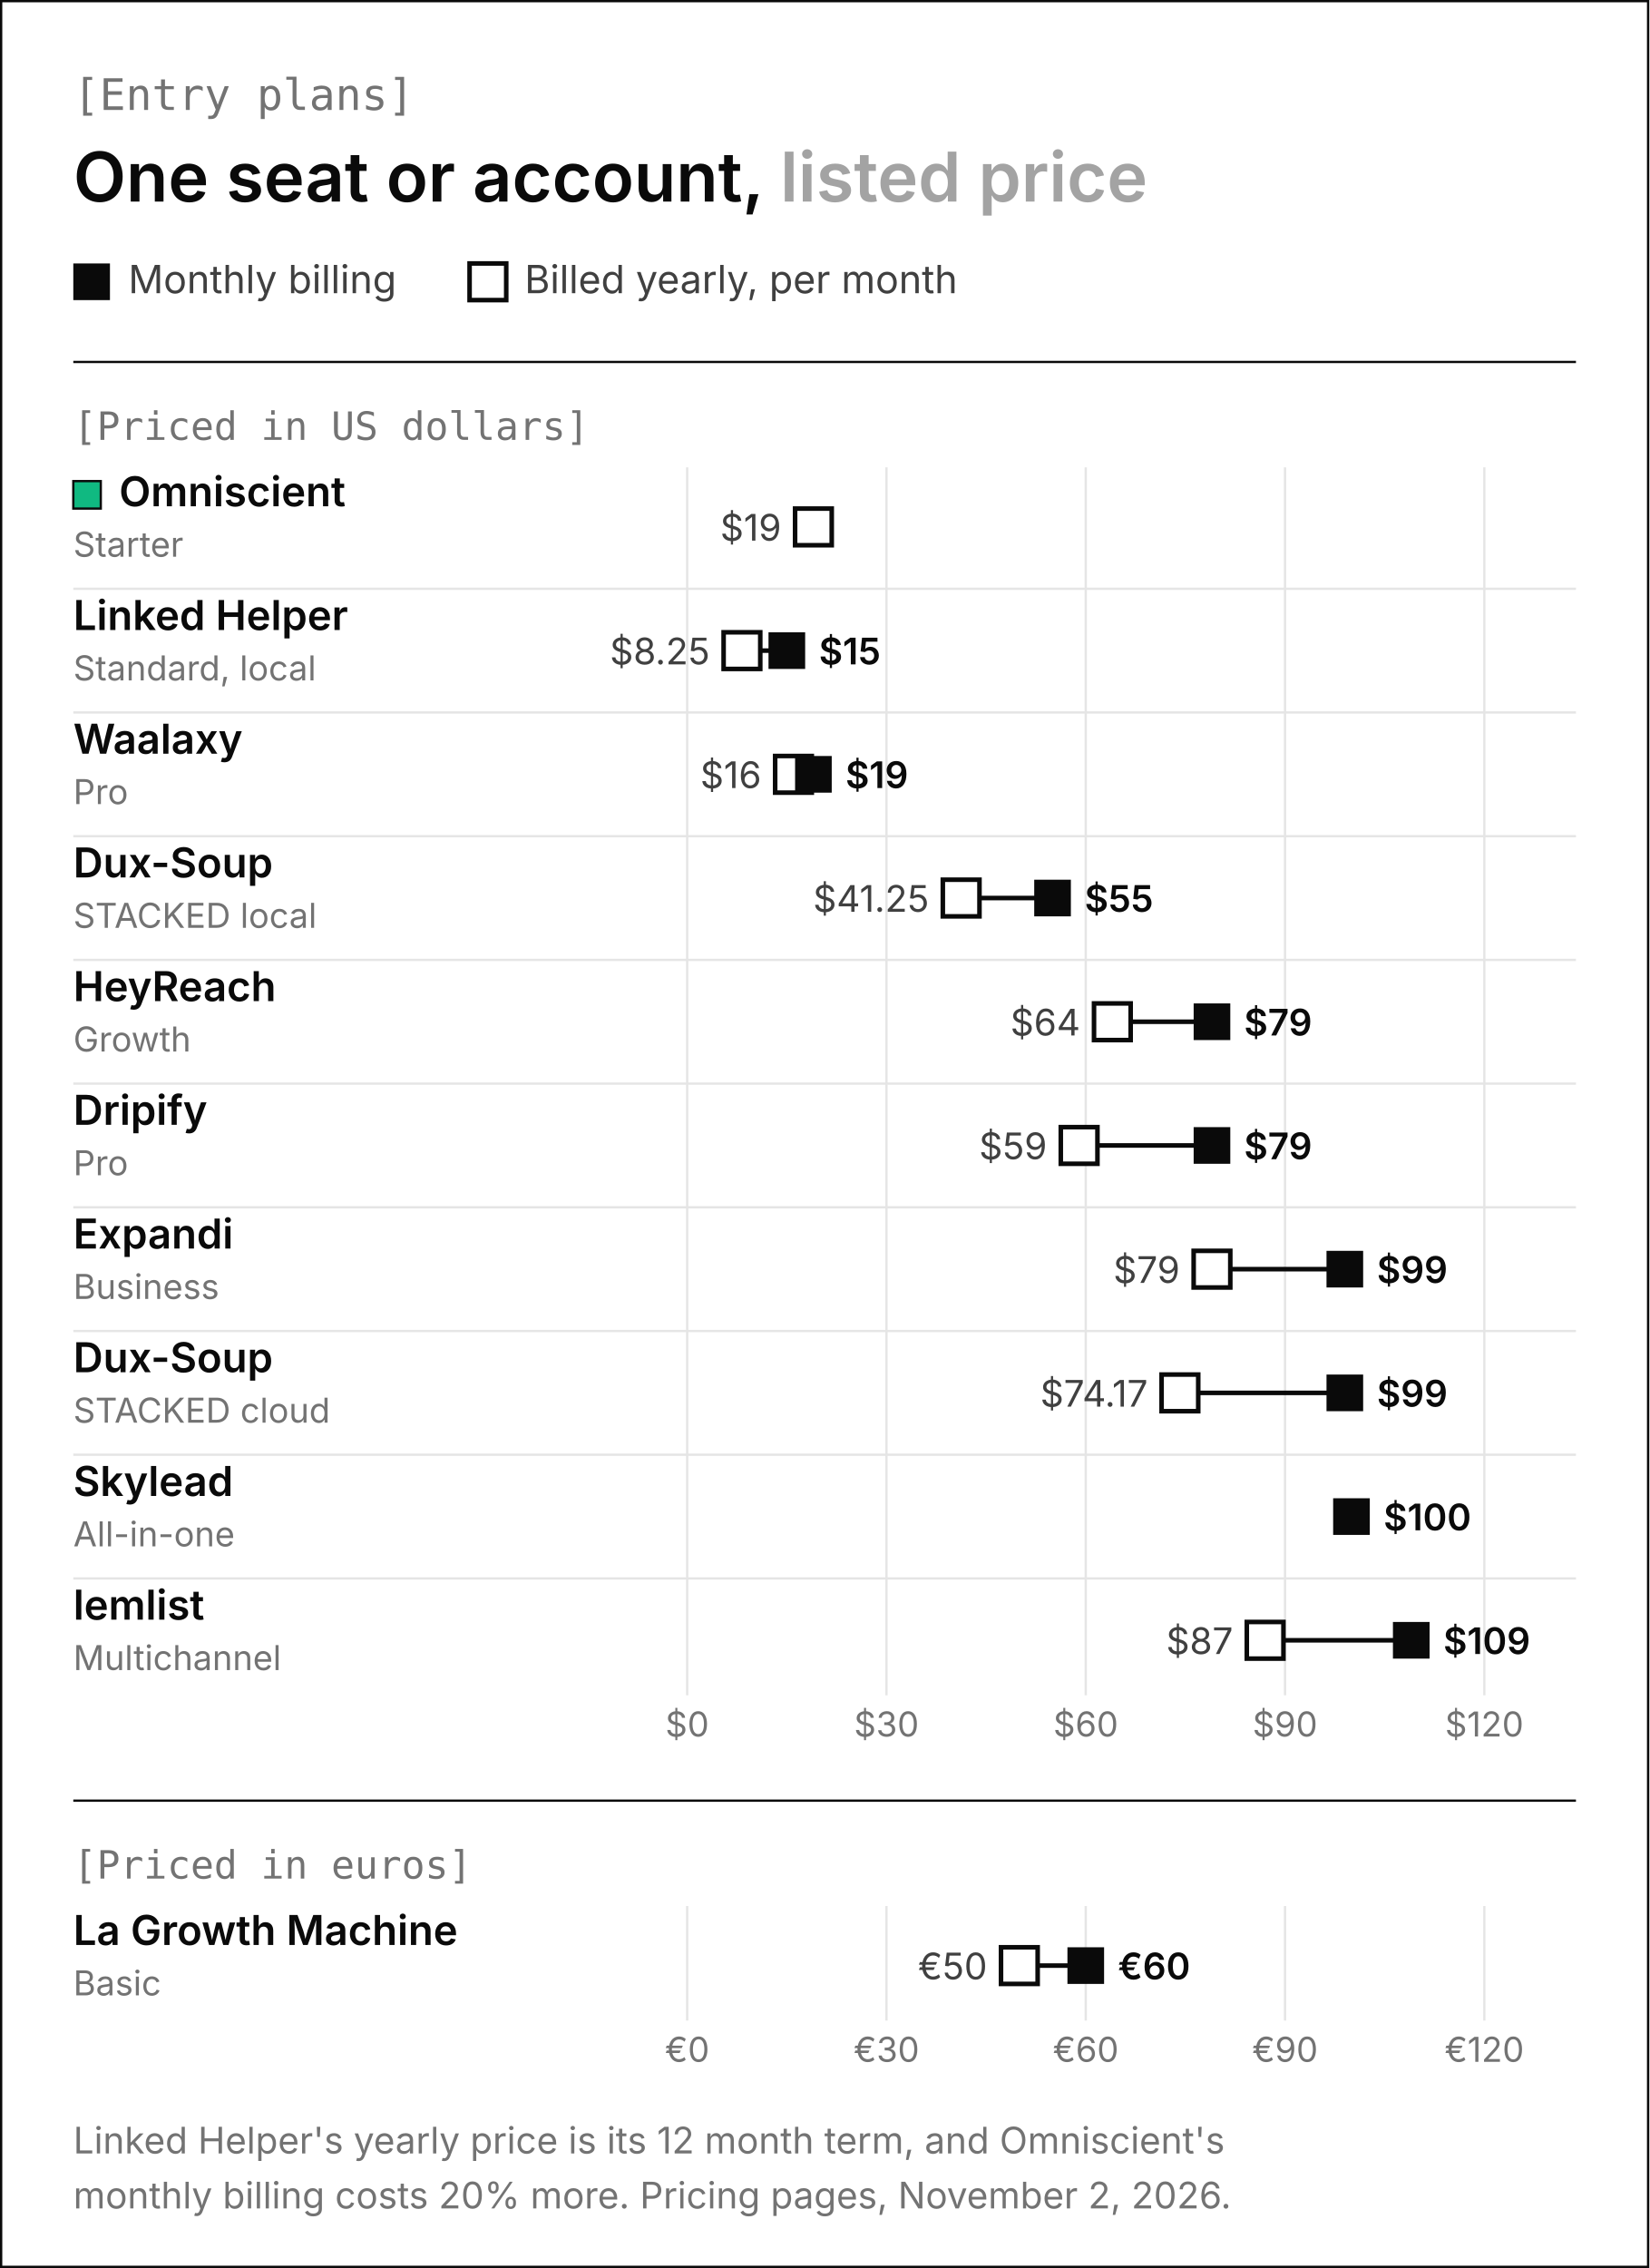
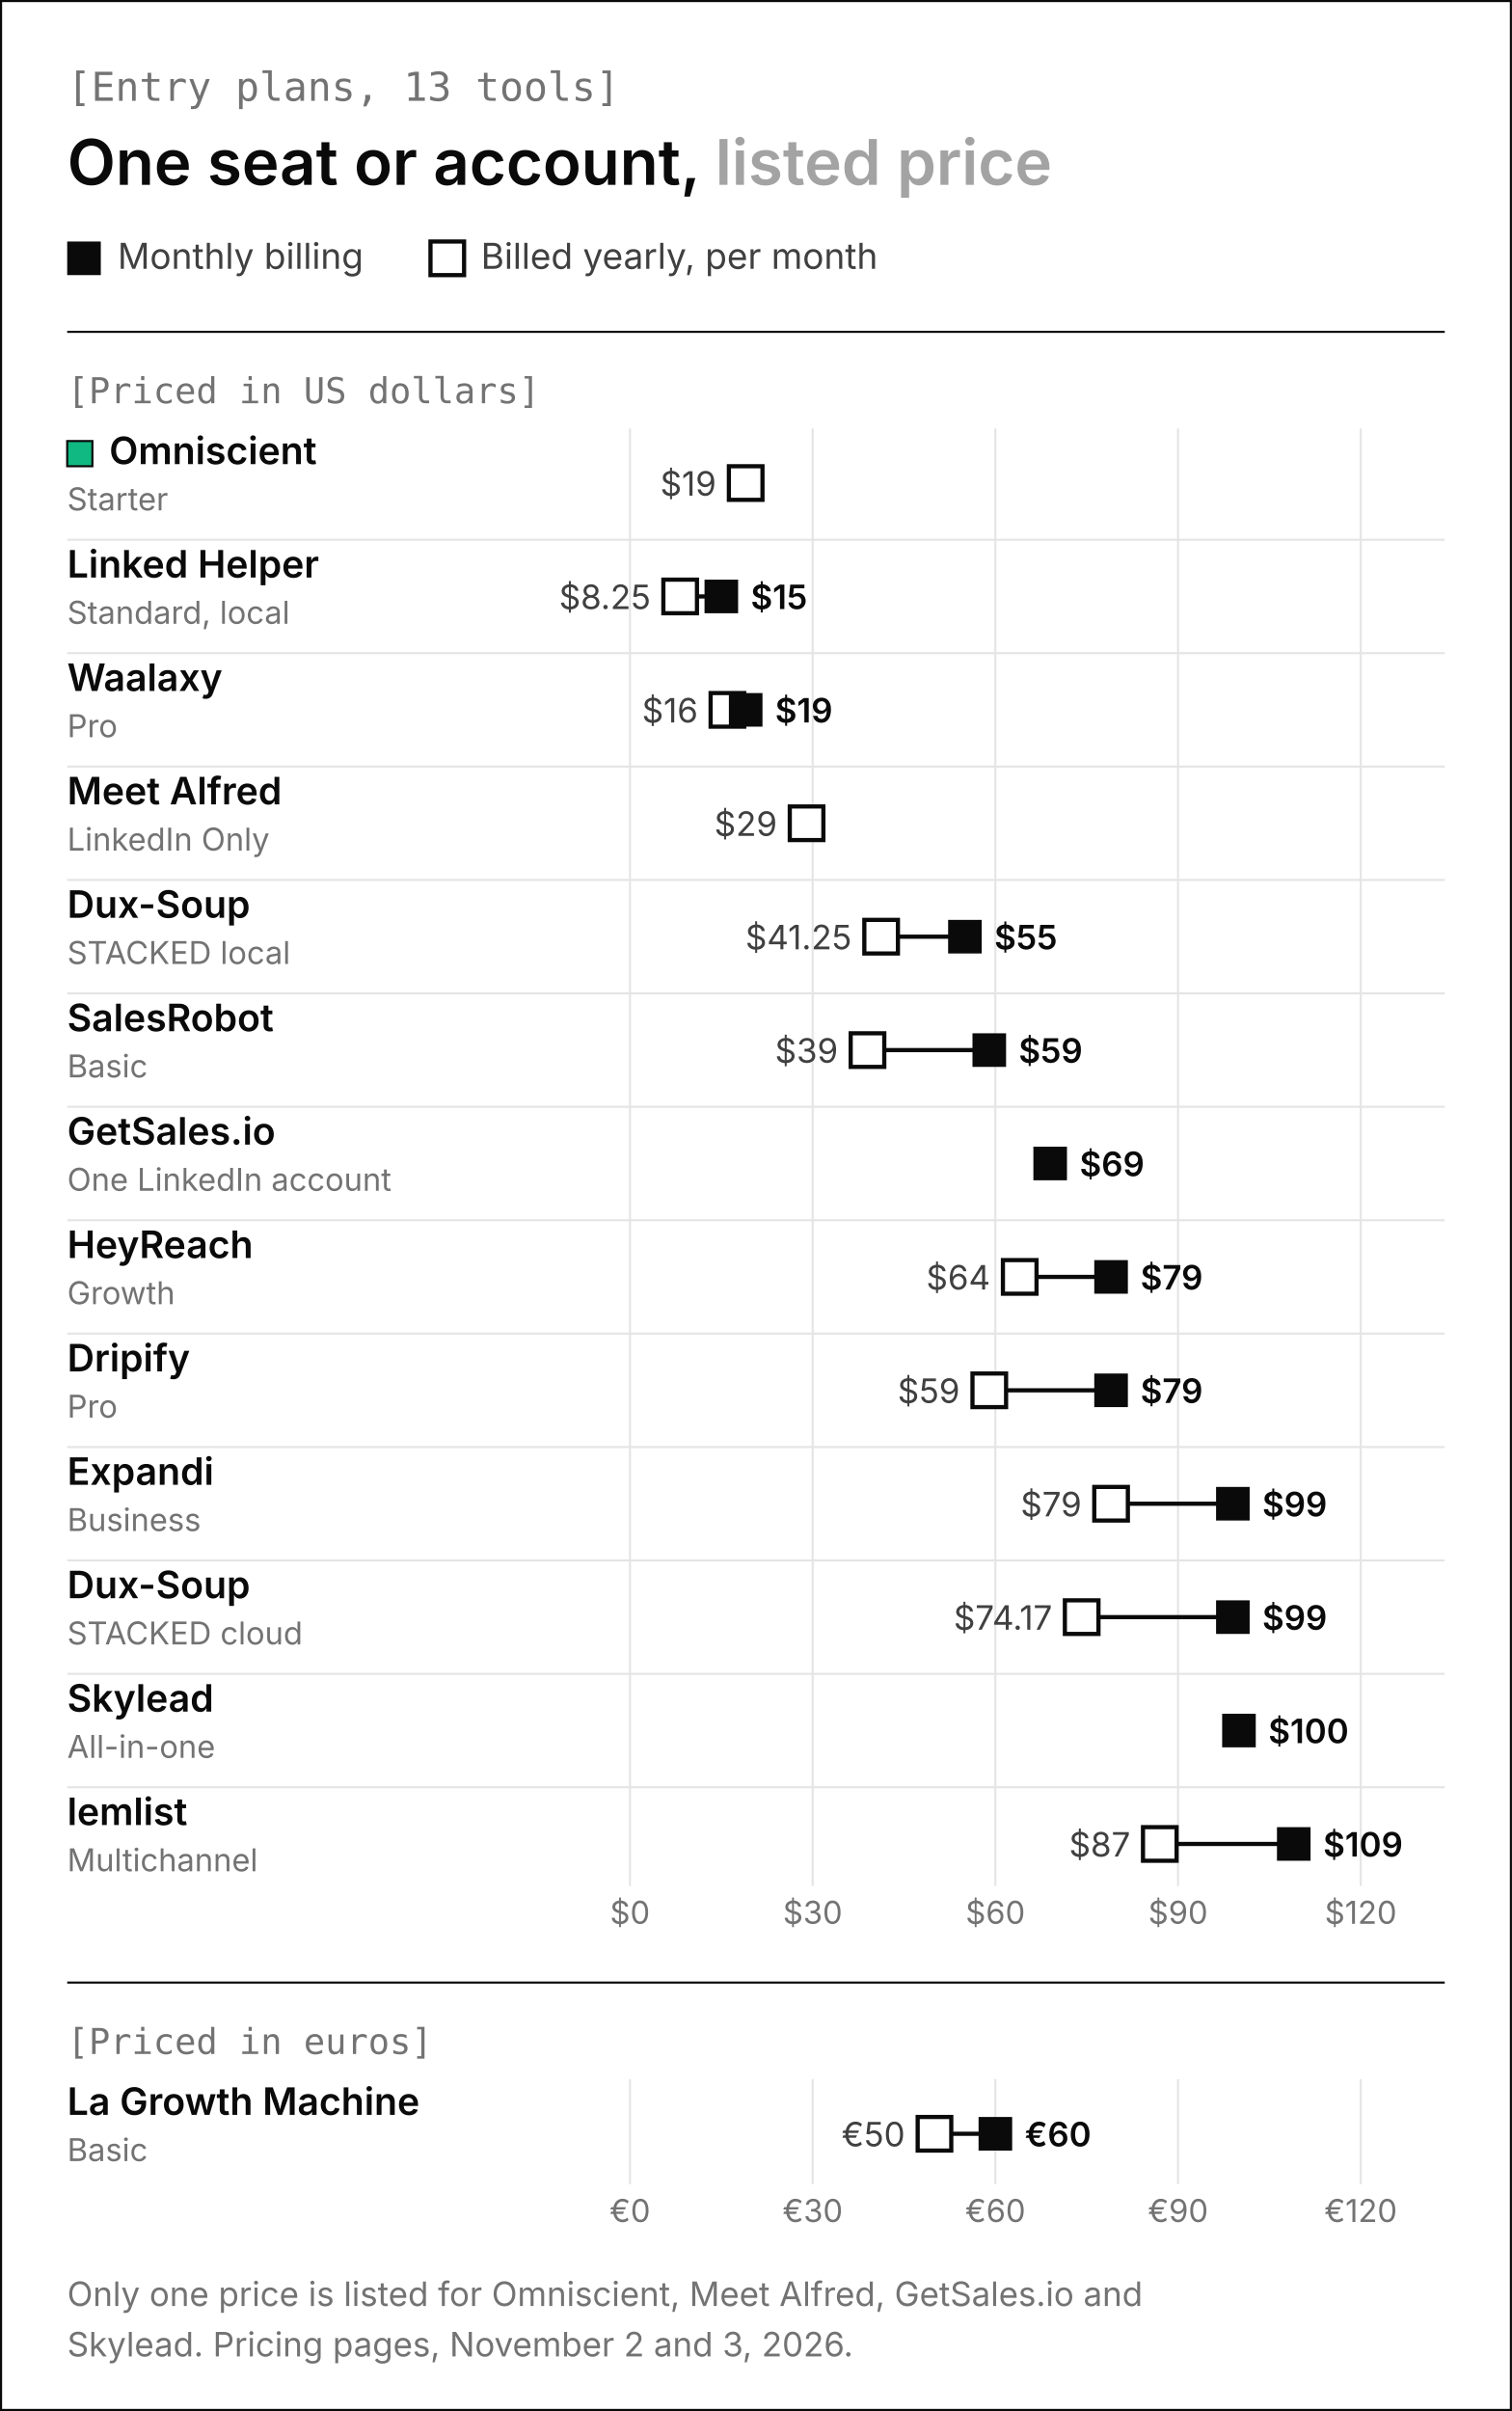
- <svg xmlns="http://www.w3.org/2000/svg" viewBox="0 0 720 990" width="720" height="990" role="img" aria-labelledby="t d" font-family="Inter, system-ui, sans-serif">
-   <rect width="720" height="990" fill="#ffffff" />
-   <rect x="0.5" y="0.5" width="719" height="989" fill="none" stroke="#0a0a0a" />
-   <text x="32" y="48" font-family="Geist Mono, ui-monospace, monospace" font-size="19" fill="#737373">[Entry plans]</text>
+ <svg xmlns="http://www.w3.org/2000/svg" viewBox="0 0 720 1148" width="720" height="1148" role="img" aria-labelledby="t d" font-family="Inter, system-ui, sans-serif">
+   <rect width="720" height="1148" fill="#ffffff" />
+   <rect x="0.5" y="0.5" width="719" height="1147" fill="none" stroke="#0a0a0a" />
+   <text x="32" y="48" font-family="Geist Mono, ui-monospace, monospace" font-size="19" fill="#737373">[Entry plans, 13 tools]</text>
  <text x="32" y="88" font-size="30" font-weight="600" fill="#0a0a0a">One seat or account, <tspan fill="#a3a3a3">listed price</tspan>
  </text>
  <rect x="32" y="115" width="16" height="16" fill="#0a0a0a" />
  <text x="56" y="128" font-size="17" fill="#404040">Monthly billing</text>
  <rect x="205" y="115" width="16" height="16" fill="#ffffff" stroke="#0a0a0a" stroke-width="2" />
  <text x="229" y="128" font-size="17" fill="#404040">Billed yearly, per month</text>
  <line x1="32" x2="688" y1="158" y2="158" stroke="#0a0a0a" />
  <text x="32" y="192" font-family="Geist Mono, ui-monospace, monospace" font-size="17" fill="#737373">[Priced in US dollars]</text>
-   <line x1="300.0" x2="300.0" y1="204" y2="740" stroke="#e5e5e5" />
-   <line x1="387.0" x2="387.0" y1="204" y2="740" stroke="#e5e5e5" />
-   <line x1="474.0" x2="474.0" y1="204" y2="740" stroke="#e5e5e5" />
-   <line x1="561.0" x2="561.0" y1="204" y2="740" stroke="#e5e5e5" />
-   <line x1="648.0" x2="648.0" y1="204" y2="740" stroke="#e5e5e5" />
+   <line x1="300.0" x2="300.0" y1="204" y2="898" stroke="#e5e5e5" />
+   <line x1="387.0" x2="387.0" y1="204" y2="898" stroke="#e5e5e5" />
+   <line x1="474.0" x2="474.0" y1="204" y2="898" stroke="#e5e5e5" />
+   <line x1="561.0" x2="561.0" y1="204" y2="898" stroke="#e5e5e5" />
+   <line x1="648.0" x2="648.0" y1="204" y2="898" stroke="#e5e5e5" />
  <rect x="32" y="210" width="12" height="12" fill="#10b981" stroke="#0a0a0a" />
  <text x="52" y="221" font-size="18" font-weight="600" fill="#0a0a0a">Omniscient</text>
  <text x="32" y="243" font-size="15" fill="#737373">Starter</text>
  <rect x="347.1" y="222" width="16" height="16" fill="#ffffff" stroke="#0a0a0a" stroke-width="2" />
  <text x="341.1" y="236" font-size="16" fill="#404040" text-anchor="end">$19</text>
  <line x1="32" x2="688" y1="257" y2="257" stroke="#e5e5e5" />
  <text x="32" y="275" font-size="18" font-weight="600" fill="#0a0a0a">Linked Helper</text>
  <text x="32" y="297" font-size="15" fill="#737373">Standard, local</text>
  <line x1="323.9" x2="343.5" y1="284" y2="284" stroke="#0a0a0a" stroke-width="2" />
  <rect x="315.9" y="276" width="16" height="16" fill="#ffffff" stroke="#0a0a0a" stroke-width="2" />
  <text x="309.9" y="290" font-size="16" fill="#404040" text-anchor="end">$8.25</text>
  <rect x="335.5" y="276" width="16" height="16" fill="#0a0a0a" />
  <text x="357.5" y="290" font-size="16" font-weight="600" fill="#0a0a0a">$15</text>
  <line x1="32" x2="688" y1="311" y2="311" stroke="#e5e5e5" />
  <text x="32" y="329" font-size="18" font-weight="600" fill="#0a0a0a">Waalaxy</text>
  <text x="32" y="351" font-size="15" fill="#737373">Pro</text>
  <line x1="346.4" x2="355.1" y1="338" y2="338" stroke="#0a0a0a" stroke-width="2" />
  <rect x="338.4" y="330" width="16" height="16" fill="#ffffff" stroke="#0a0a0a" stroke-width="2" />
  <text x="332.4" y="344" font-size="16" fill="#404040" text-anchor="end">$16</text>
  <rect x="347.1" y="330" width="16" height="16" fill="#0a0a0a" />
  <text x="369.1" y="344" font-size="16" font-weight="600" fill="#0a0a0a">$19</text>
  <line x1="32" x2="688" y1="365" y2="365" stroke="#e5e5e5" />
-   <text x="32" y="383" font-size="18" font-weight="600" fill="#0a0a0a">Dux-Soup</text>
-   <text x="32" y="405" font-size="15" fill="#737373">STACKED local</text>
-   <line x1="419.6" x2="459.5" y1="392" y2="392" stroke="#0a0a0a" stroke-width="2" />
-   <rect x="411.6" y="384" width="16" height="16" fill="#ffffff" stroke="#0a0a0a" stroke-width="2" />
-   <text x="405.6" y="398" font-size="16" fill="#404040" text-anchor="end">$41.25</text>
-   <rect x="451.5" y="384" width="16" height="16" fill="#0a0a0a" />
-   <text x="473.5" y="398" font-size="16" font-weight="600" fill="#0a0a0a">$55</text>
+   <text x="32" y="383" font-size="18" font-weight="600" fill="#0a0a0a">Meet Alfred</text>
+   <text x="32" y="405" font-size="15" fill="#737373">LinkedIn Only</text>
+   <rect x="376.1" y="384" width="16" height="16" fill="#ffffff" stroke="#0a0a0a" stroke-width="2" />
+   <text x="370.1" y="398" font-size="16" fill="#404040" text-anchor="end">$29</text>
  <line x1="32" x2="688" y1="419" y2="419" stroke="#e5e5e5" />
-   <text x="32" y="437" font-size="18" font-weight="600" fill="#0a0a0a">HeyReach</text>
-   <text x="32" y="459" font-size="15" fill="#737373">Growth</text>
-   <line x1="485.6" x2="529.1" y1="446" y2="446" stroke="#0a0a0a" stroke-width="2" />
-   <rect x="477.6" y="438" width="16" height="16" fill="#ffffff" stroke="#0a0a0a" stroke-width="2" />
-   <text x="471.6" y="452" font-size="16" fill="#404040" text-anchor="end">$64</text>
-   <rect x="521.1" y="438" width="16" height="16" fill="#0a0a0a" />
-   <text x="543.1" y="452" font-size="16" font-weight="600" fill="#0a0a0a">$79</text>
+   <text x="32" y="437" font-size="18" font-weight="600" fill="#0a0a0a">Dux-Soup</text>
+   <text x="32" y="459" font-size="15" fill="#737373">STACKED local</text>
+   <line x1="419.6" x2="459.5" y1="446" y2="446" stroke="#0a0a0a" stroke-width="2" />
+   <rect x="411.6" y="438" width="16" height="16" fill="#ffffff" stroke="#0a0a0a" stroke-width="2" />
+   <text x="405.6" y="452" font-size="16" fill="#404040" text-anchor="end">$41.25</text>
+   <rect x="451.5" y="438" width="16" height="16" fill="#0a0a0a" />
+   <text x="473.5" y="452" font-size="16" font-weight="600" fill="#0a0a0a">$55</text>
  <line x1="32" x2="688" y1="473" y2="473" stroke="#e5e5e5" />
-   <text x="32" y="491" font-size="18" font-weight="600" fill="#0a0a0a">Dripify</text>
-   <text x="32" y="513" font-size="15" fill="#737373">Pro</text>
-   <line x1="471.1" x2="529.1" y1="500" y2="500" stroke="#0a0a0a" stroke-width="2" />
-   <rect x="463.1" y="492" width="16" height="16" fill="#ffffff" stroke="#0a0a0a" stroke-width="2" />
-   <text x="457.1" y="506" font-size="16" fill="#404040" text-anchor="end">$59</text>
-   <rect x="521.1" y="492" width="16" height="16" fill="#0a0a0a" />
-   <text x="543.1" y="506" font-size="16" font-weight="600" fill="#0a0a0a">$79</text>
+   <text x="32" y="491" font-size="18" font-weight="600" fill="#0a0a0a">SalesRobot</text>
+   <text x="32" y="513" font-size="15" fill="#737373">Basic</text>
+   <line x1="413.1" x2="471.1" y1="500" y2="500" stroke="#0a0a0a" stroke-width="2" />
+   <rect x="405.1" y="492" width="16" height="16" fill="#ffffff" stroke="#0a0a0a" stroke-width="2" />
+   <text x="399.1" y="506" font-size="16" fill="#404040" text-anchor="end">$39</text>
+   <rect x="463.1" y="492" width="16" height="16" fill="#0a0a0a" />
+   <text x="485.1" y="506" font-size="16" font-weight="600" fill="#0a0a0a">$59</text>
  <line x1="32" x2="688" y1="527" y2="527" stroke="#e5e5e5" />
-   <text x="32" y="545" font-size="18" font-weight="600" fill="#0a0a0a">Expandi</text>
-   <text x="32" y="567" font-size="15" fill="#737373">Business</text>
-   <line x1="529.1" x2="587.1" y1="554" y2="554" stroke="#0a0a0a" stroke-width="2" />
-   <rect x="521.1" y="546" width="16" height="16" fill="#ffffff" stroke="#0a0a0a" stroke-width="2" />
-   <text x="515.1" y="560" font-size="16" fill="#404040" text-anchor="end">$79</text>
-   <rect x="579.1" y="546" width="16" height="16" fill="#0a0a0a" />
-   <text x="601.1" y="560" font-size="16" font-weight="600" fill="#0a0a0a">$99</text>
+   <text x="32" y="545" font-size="18" font-weight="600" fill="#0a0a0a">GetSales.io</text>
+   <text x="32" y="567" font-size="15" fill="#737373">One LinkedIn account</text>
+   <rect x="492.1" y="546" width="16" height="16" fill="#0a0a0a" />
+   <text x="514.1" y="560" font-size="16" font-weight="600" fill="#0a0a0a">$69</text>
  <line x1="32" x2="688" y1="581" y2="581" stroke="#e5e5e5" />
-   <text x="32" y="599" font-size="18" font-weight="600" fill="#0a0a0a">Dux-Soup</text>
-   <text x="32" y="621" font-size="15" fill="#737373">STACKED cloud</text>
-   <line x1="515.1" x2="587.1" y1="608" y2="608" stroke="#0a0a0a" stroke-width="2" />
-   <rect x="507.1" y="600" width="16" height="16" fill="#ffffff" stroke="#0a0a0a" stroke-width="2" />
-   <text x="501.1" y="614" font-size="16" fill="#404040" text-anchor="end">$74.17</text>
-   <rect x="579.1" y="600" width="16" height="16" fill="#0a0a0a" />
-   <text x="601.1" y="614" font-size="16" font-weight="600" fill="#0a0a0a">$99</text>
+   <text x="32" y="599" font-size="18" font-weight="600" fill="#0a0a0a">HeyReach</text>
+   <text x="32" y="621" font-size="15" fill="#737373">Growth</text>
+   <line x1="485.6" x2="529.1" y1="608" y2="608" stroke="#0a0a0a" stroke-width="2" />
+   <rect x="477.6" y="600" width="16" height="16" fill="#ffffff" stroke="#0a0a0a" stroke-width="2" />
+   <text x="471.6" y="614" font-size="16" fill="#404040" text-anchor="end">$64</text>
+   <rect x="521.1" y="600" width="16" height="16" fill="#0a0a0a" />
+   <text x="543.1" y="614" font-size="16" font-weight="600" fill="#0a0a0a">$79</text>
  <line x1="32" x2="688" y1="635" y2="635" stroke="#e5e5e5" />
-   <text x="32" y="653" font-size="18" font-weight="600" fill="#0a0a0a">Skylead</text>
-   <text x="32" y="675" font-size="15" fill="#737373">All-in-one</text>
-   <rect x="582.0" y="654" width="16" height="16" fill="#0a0a0a" />
-   <text x="604.0" y="668" font-size="16" font-weight="600" fill="#0a0a0a">$100</text>
+   <text x="32" y="653" font-size="18" font-weight="600" fill="#0a0a0a">Dripify</text>
+   <text x="32" y="675" font-size="15" fill="#737373">Pro</text>
+   <line x1="471.1" x2="529.1" y1="662" y2="662" stroke="#0a0a0a" stroke-width="2" />
+   <rect x="463.1" y="654" width="16" height="16" fill="#ffffff" stroke="#0a0a0a" stroke-width="2" />
+   <text x="457.1" y="668" font-size="16" fill="#404040" text-anchor="end">$59</text>
+   <rect x="521.1" y="654" width="16" height="16" fill="#0a0a0a" />
+   <text x="543.1" y="668" font-size="16" font-weight="600" fill="#0a0a0a">$79</text>
  <line x1="32" x2="688" y1="689" y2="689" stroke="#e5e5e5" />
-   <text x="32" y="707" font-size="18" font-weight="600" fill="#0a0a0a">lemlist</text>
-   <text x="32" y="729" font-size="15" fill="#737373">Multichannel</text>
-   <line x1="552.3" x2="616.1" y1="716" y2="716" stroke="#0a0a0a" stroke-width="2" />
-   <rect x="544.3" y="708" width="16" height="16" fill="#ffffff" stroke="#0a0a0a" stroke-width="2" />
-   <text x="538.3" y="722" font-size="16" fill="#404040" text-anchor="end">$87</text>
-   <rect x="608.1" y="708" width="16" height="16" fill="#0a0a0a" />
-   <text x="630.1" y="722" font-size="16" font-weight="600" fill="#0a0a0a">$109</text>
-   <text x="300.0" y="758" font-size="15" fill="#737373" text-anchor="middle">$0</text>
-   <text x="387.0" y="758" font-size="15" fill="#737373" text-anchor="middle">$30</text>
-   <text x="474.0" y="758" font-size="15" fill="#737373" text-anchor="middle">$60</text>
-   <text x="561.0" y="758" font-size="15" fill="#737373" text-anchor="middle">$90</text>
-   <text x="648.0" y="758" font-size="15" fill="#737373" text-anchor="middle">$120</text>
-   <line x1="32" x2="688" y1="786" y2="786" stroke="#0a0a0a" />
-   <text x="32" y="820" font-family="Geist Mono, ui-monospace, monospace" font-size="17" fill="#737373">[Priced in euros]</text>
-   <line x1="300.0" x2="300.0" y1="832" y2="882" stroke="#e5e5e5" />
-   <line x1="387.0" x2="387.0" y1="832" y2="882" stroke="#e5e5e5" />
-   <line x1="474.0" x2="474.0" y1="832" y2="882" stroke="#e5e5e5" />
-   <line x1="561.0" x2="561.0" y1="832" y2="882" stroke="#e5e5e5" />
-   <line x1="648.0" x2="648.0" y1="832" y2="882" stroke="#e5e5e5" />
-   <text x="32" y="849" font-size="18" font-weight="600" fill="#0a0a0a">La Growth Machine</text>
-   <text x="32" y="871" font-size="15" fill="#737373">Basic</text>
-   <line x1="445.0" x2="474.0" y1="858" y2="858" stroke="#0a0a0a" stroke-width="2" />
-   <rect x="437.0" y="850" width="16" height="16" fill="#ffffff" stroke="#0a0a0a" stroke-width="2" />
-   <text x="431.0" y="864" font-size="16" fill="#404040" text-anchor="end">€50</text>
-   <rect x="466.0" y="850" width="16" height="16" fill="#0a0a0a" />
-   <text x="488.0" y="864" font-size="16" font-weight="600" fill="#0a0a0a">€60</text>
-   <text x="300.0" y="900" font-size="15" fill="#737373" text-anchor="middle">€0</text>
-   <text x="387.0" y="900" font-size="15" fill="#737373" text-anchor="middle">€30</text>
-   <text x="474.0" y="900" font-size="15" fill="#737373" text-anchor="middle">€60</text>
-   <text x="561.0" y="900" font-size="15" fill="#737373" text-anchor="middle">€90</text>
-   <text x="648.0" y="900" font-size="15" fill="#737373" text-anchor="middle">€120</text>
-   <text x="32" y="940" font-size="16" fill="#737373">Linked Helper's yearly price is its 12 month term, and Omniscient's</text>
-   <text x="32" y="964" font-size="16" fill="#737373">monthly billing costs 20% more. Pricing pages, November 2, 2026.</text>
+   <text x="32" y="707" font-size="18" font-weight="600" fill="#0a0a0a">Expandi</text>
+   <text x="32" y="729" font-size="15" fill="#737373">Business</text>
+   <line x1="529.1" x2="587.1" y1="716" y2="716" stroke="#0a0a0a" stroke-width="2" />
+   <rect x="521.1" y="708" width="16" height="16" fill="#ffffff" stroke="#0a0a0a" stroke-width="2" />
+   <text x="515.1" y="722" font-size="16" fill="#404040" text-anchor="end">$79</text>
+   <rect x="579.1" y="708" width="16" height="16" fill="#0a0a0a" />
+   <text x="601.1" y="722" font-size="16" font-weight="600" fill="#0a0a0a">$99</text>
+   <line x1="32" x2="688" y1="743" y2="743" stroke="#e5e5e5" />
+   <text x="32" y="761" font-size="18" font-weight="600" fill="#0a0a0a">Dux-Soup</text>
+   <text x="32" y="783" font-size="15" fill="#737373">STACKED cloud</text>
+   <line x1="515.1" x2="587.1" y1="770" y2="770" stroke="#0a0a0a" stroke-width="2" />
+   <rect x="507.1" y="762" width="16" height="16" fill="#ffffff" stroke="#0a0a0a" stroke-width="2" />
+   <text x="501.1" y="776" font-size="16" fill="#404040" text-anchor="end">$74.17</text>
+   <rect x="579.1" y="762" width="16" height="16" fill="#0a0a0a" />
+   <text x="601.1" y="776" font-size="16" font-weight="600" fill="#0a0a0a">$99</text>
+   <line x1="32" x2="688" y1="797" y2="797" stroke="#e5e5e5" />
+   <text x="32" y="815" font-size="18" font-weight="600" fill="#0a0a0a">Skylead</text>
+   <text x="32" y="837" font-size="15" fill="#737373">All-in-one</text>
+   <rect x="582.0" y="816" width="16" height="16" fill="#0a0a0a" />
+   <text x="604.0" y="830" font-size="16" font-weight="600" fill="#0a0a0a">$100</text>
+   <line x1="32" x2="688" y1="851" y2="851" stroke="#e5e5e5" />
+   <text x="32" y="869" font-size="18" font-weight="600" fill="#0a0a0a">lemlist</text>
+   <text x="32" y="891" font-size="15" fill="#737373">Multichannel</text>
+   <line x1="552.3" x2="616.1" y1="878" y2="878" stroke="#0a0a0a" stroke-width="2" />
+   <rect x="544.3" y="870" width="16" height="16" fill="#ffffff" stroke="#0a0a0a" stroke-width="2" />
+   <text x="538.3" y="884" font-size="16" fill="#404040" text-anchor="end">$87</text>
+   <rect x="608.1" y="870" width="16" height="16" fill="#0a0a0a" />
+   <text x="630.1" y="884" font-size="16" font-weight="600" fill="#0a0a0a">$109</text>
+   <text x="300.0" y="916" font-size="15" fill="#737373" text-anchor="middle">$0</text>
+   <text x="387.0" y="916" font-size="15" fill="#737373" text-anchor="middle">$30</text>
+   <text x="474.0" y="916" font-size="15" fill="#737373" text-anchor="middle">$60</text>
+   <text x="561.0" y="916" font-size="15" fill="#737373" text-anchor="middle">$90</text>
+   <text x="648.0" y="916" font-size="15" fill="#737373" text-anchor="middle">$120</text>
+   <line x1="32" x2="688" y1="944" y2="944" stroke="#0a0a0a" />
+   <text x="32" y="978" font-family="Geist Mono, ui-monospace, monospace" font-size="17" fill="#737373">[Priced in euros]</text>
+   <line x1="300.0" x2="300.0" y1="990" y2="1040" stroke="#e5e5e5" />
+   <line x1="387.0" x2="387.0" y1="990" y2="1040" stroke="#e5e5e5" />
+   <line x1="474.0" x2="474.0" y1="990" y2="1040" stroke="#e5e5e5" />
+   <line x1="561.0" x2="561.0" y1="990" y2="1040" stroke="#e5e5e5" />
+   <line x1="648.0" x2="648.0" y1="990" y2="1040" stroke="#e5e5e5" />
+   <text x="32" y="1007" font-size="18" font-weight="600" fill="#0a0a0a">La Growth Machine</text>
+   <text x="32" y="1029" font-size="15" fill="#737373">Basic</text>
+   <line x1="445.0" x2="474.0" y1="1016" y2="1016" stroke="#0a0a0a" stroke-width="2" />
+   <rect x="437.0" y="1008" width="16" height="16" fill="#ffffff" stroke="#0a0a0a" stroke-width="2" />
+   <text x="431.0" y="1022" font-size="16" fill="#404040" text-anchor="end">€50</text>
+   <rect x="466.0" y="1008" width="16" height="16" fill="#0a0a0a" />
+   <text x="488.0" y="1022" font-size="16" font-weight="600" fill="#0a0a0a">€60</text>
+   <text x="300.0" y="1058" font-size="15" fill="#737373" text-anchor="middle">€0</text>
+   <text x="387.0" y="1058" font-size="15" fill="#737373" text-anchor="middle">€30</text>
+   <text x="474.0" y="1058" font-size="15" fill="#737373" text-anchor="middle">€60</text>
+   <text x="561.0" y="1058" font-size="15" fill="#737373" text-anchor="middle">€90</text>
+   <text x="648.0" y="1058" font-size="15" fill="#737373" text-anchor="middle">€120</text>
+   <text x="32" y="1098" font-size="16" fill="#737373">Only one price is listed for Omniscient, Meet Alfred, GetSales.io and</text>
+   <text x="32" y="1122" font-size="16" fill="#737373">Skylead. Pricing pages, November 2 and 3, 2026.</text>
</svg>
